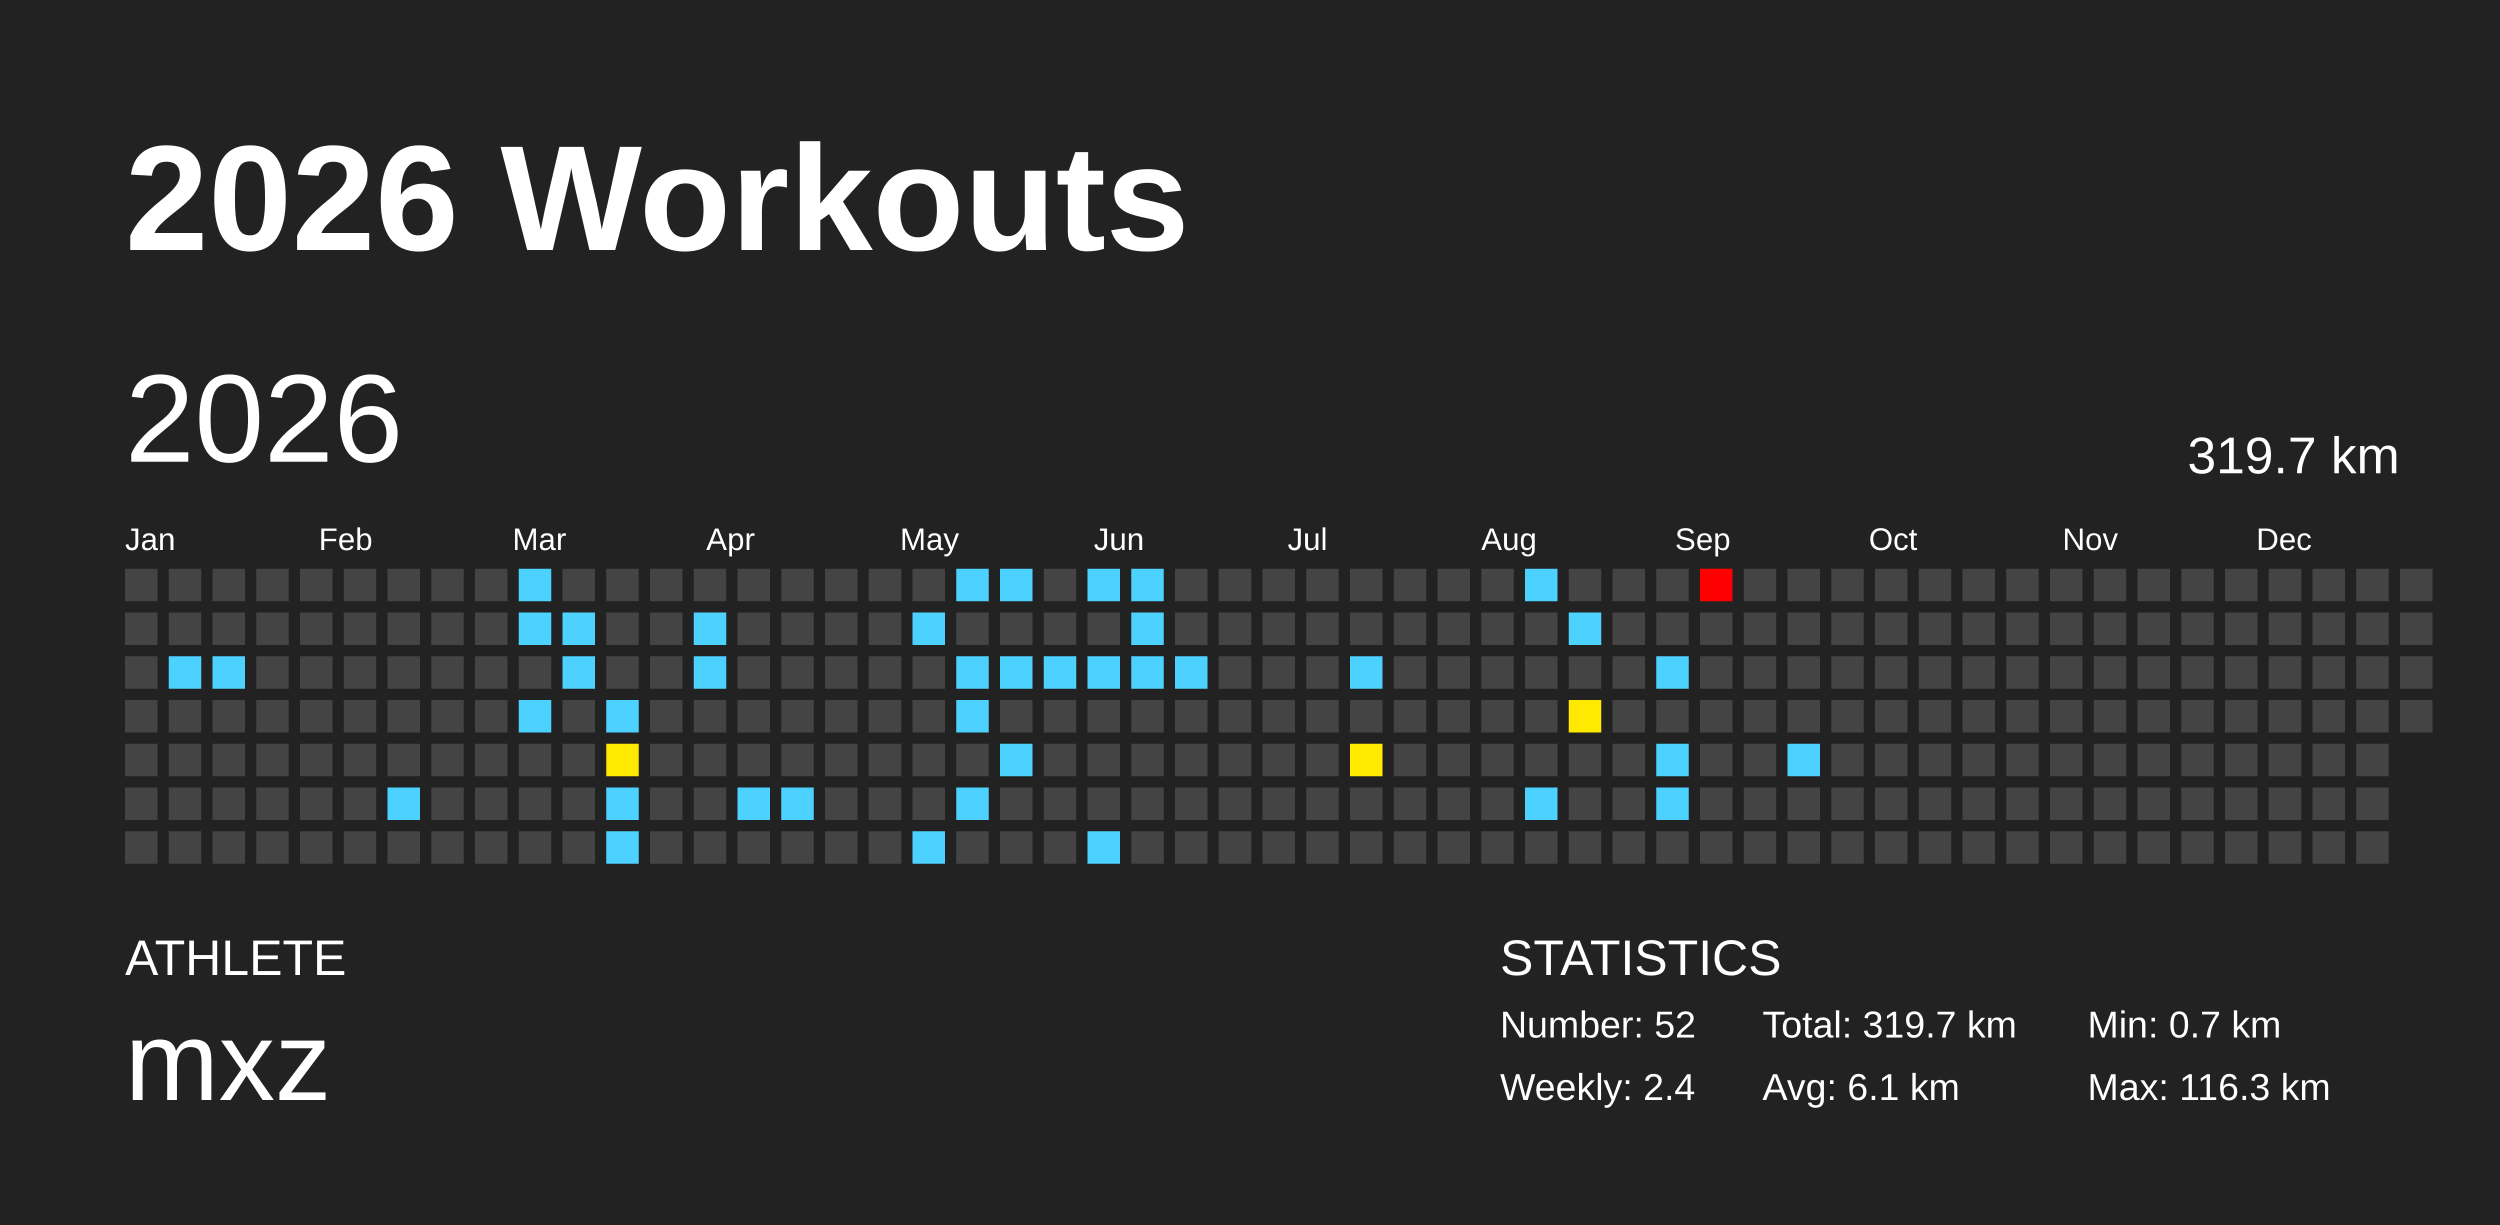
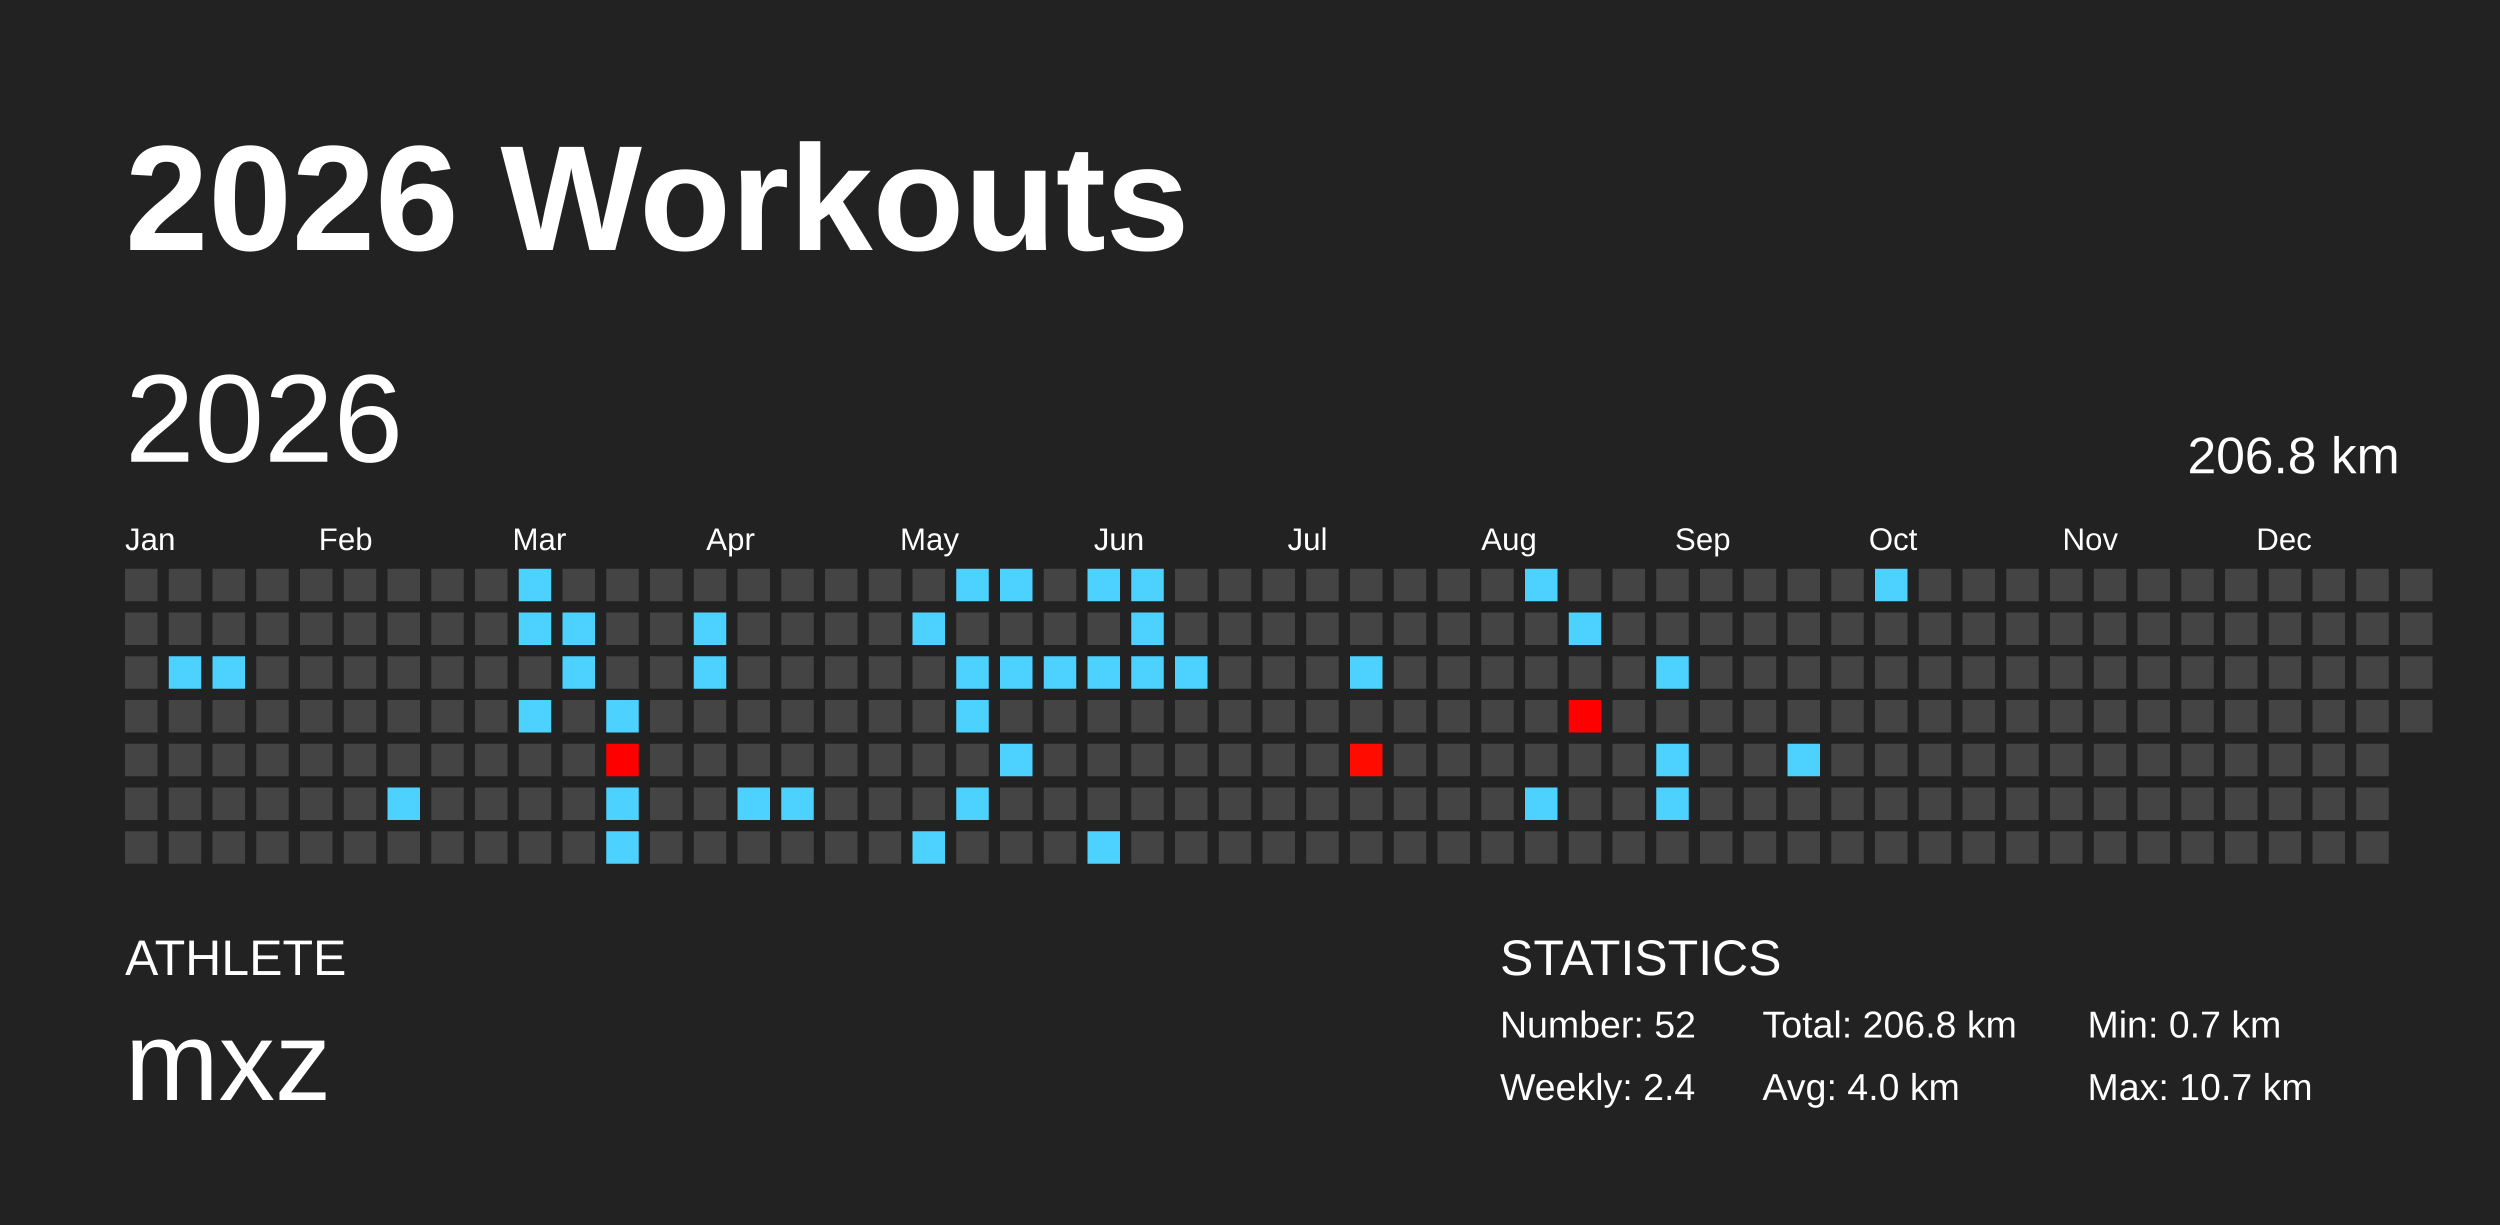
<svg xmlns="http://www.w3.org/2000/svg" baseProfile="full" height="98mm" version="1.1" viewBox="0,0,200,98" width="200mm">
  <defs />
  <rect fill="#222222" height="98" width="200" x="0" y="0" />
  <text fill="#FFFFFF" style="font-size:12px; font-family:Arial; font-weight:bold;" x="10" y="20">2026 Workouts</text>
  <text fill="#FFFFFF" style="font-size:4px; font-family:Arial" x="10" y="78">ATHLETE</text>
  <text fill="#FFFFFF" style="font-size:9px; font-family:Arial" x="10" y="88">mxz</text>
  <text fill="#FFFFFF" style="font-size:4px; font-family:Arial" x="120" y="78">STATISTICS</text>
  <text fill="#FFFFFF" style="font-size:3px; font-family:Arial" x="120" y="83">Number: 52</text>
  <text fill="#FFFFFF" style="font-size:3px; font-family:Arial" x="120" y="88">Weekly: 2.4</text>
-   <text fill="#FFFFFF" style="font-size:3px; font-family:Arial" x="141" y="83">Total: 319.7 km</text>
-   <text fill="#FFFFFF" style="font-size:3px; font-family:Arial" x="141" y="88">Avg: 6.1 km</text>
+   <text fill="#FFFFFF" style="font-size:3px; font-family:Arial" x="141" y="83">Total: 206.8 km</text>
+   <text fill="#FFFFFF" style="font-size:3px; font-family:Arial" x="141" y="88">Avg: 4.0 km</text>
  <text fill="#FFFFFF" style="font-size:3px; font-family:Arial" x="167" y="83">Min: 0.7 km</text>
-   <text fill="#FFFFFF" style="font-size:3px; font-family:Arial" x="167" y="88">Max: 116.3 km</text>
+   <text fill="#FFFFFF" style="font-size:3px; font-family:Arial" x="167" y="88">Max: 10.7 km</text>
  <text dominant-baseline="hanging" fill="#FFFFFF" style="font-size:10.0px; font-family:Arial;" x="10" y="30">2026</text>
-   <text dominant-baseline="hanging" fill="#FFFFFF" style="font-size:4.125px; font-family:Arial;" x="175" y="35">319.7 km</text>
+   <text dominant-baseline="hanging" fill="#FFFFFF" style="font-size:4.125px; font-family:Arial;" x="175" y="35">206.8 km</text>
  <text fill="#FFFFFF" style="font-size:2.5px; font-family:Arial" x="10.0" y="44">Jan</text>
  <text fill="#FFFFFF" style="font-size:2.5px; font-family:Arial" x="25.5" y="44">Feb</text>
  <text fill="#FFFFFF" style="font-size:2.5px; font-family:Arial" x="41.0" y="44">Mar</text>
  <text fill="#FFFFFF" style="font-size:2.5px; font-family:Arial" x="56.5" y="44">Apr</text>
  <text fill="#FFFFFF" style="font-size:2.5px; font-family:Arial" x="72.0" y="44">May</text>
  <text fill="#FFFFFF" style="font-size:2.5px; font-family:Arial" x="87.5" y="44">Jun</text>
  <text fill="#FFFFFF" style="font-size:2.5px; font-family:Arial" x="103.0" y="44">Jul</text>
  <text fill="#FFFFFF" style="font-size:2.5px; font-family:Arial" x="118.5" y="44">Aug</text>
  <text fill="#FFFFFF" style="font-size:2.5px; font-family:Arial" x="134.0" y="44">Sep</text>
  <text fill="#FFFFFF" style="font-size:2.5px; font-family:Arial" x="149.5" y="44">Oct</text>
  <text fill="#FFFFFF" style="font-size:2.5px; font-family:Arial" x="165.0" y="44">Nov</text>
  <text fill="#FFFFFF" style="font-size:2.5px; font-family:Arial" x="180.5" y="44">Dec</text>
  <rect fill="#444444" height="2.6" width="2.6" x="10.0" y="45.5" />
  <rect fill="#444444" height="2.6" width="2.6" x="10.0" y="49.0" />
  <rect fill="#444444" height="2.6" width="2.6" x="10.0" y="52.5" />
  <rect fill="#444444" height="2.6" width="2.6" x="10.0" y="56.0" />
  <rect fill="#444444" height="2.6" width="2.6" x="10.0" y="59.5" />
  <rect fill="#444444" height="2.6" width="2.6" x="10.0" y="63.0" />
  <rect fill="#444444" height="2.6" width="2.6" x="10.0" y="66.5" />
  <rect fill="#444444" height="2.6" width="2.6" x="13.5" y="45.5" />
  <rect fill="#444444" height="2.6" width="2.6" x="13.5" y="49.0" />
  <rect fill="#4dd2ff" height="2.6" width="2.6" x="13.5" y="52.5" />
  <rect fill="#444444" height="2.6" width="2.6" x="13.5" y="56.0" />
  <rect fill="#444444" height="2.6" width="2.6" x="13.5" y="59.5" />
  <rect fill="#444444" height="2.6" width="2.6" x="13.5" y="63.0" />
  <rect fill="#444444" height="2.6" width="2.6" x="13.5" y="66.5" />
  <rect fill="#444444" height="2.6" width="2.6" x="17.0" y="45.5" />
  <rect fill="#444444" height="2.6" width="2.6" x="17.0" y="49.0" />
  <rect fill="#4dd2ff" height="2.6" width="2.6" x="17.0" y="52.5" />
  <rect fill="#444444" height="2.6" width="2.6" x="17.0" y="56.0" />
  <rect fill="#444444" height="2.6" width="2.6" x="17.0" y="59.5" />
  <rect fill="#444444" height="2.6" width="2.6" x="17.0" y="63.0" />
  <rect fill="#444444" height="2.6" width="2.6" x="17.0" y="66.5" />
  <rect fill="#444444" height="2.6" width="2.6" x="20.5" y="45.5" />
  <rect fill="#444444" height="2.6" width="2.6" x="20.5" y="49.0" />
  <rect fill="#444444" height="2.6" width="2.6" x="20.5" y="52.5" />
  <rect fill="#444444" height="2.6" width="2.6" x="20.5" y="56.0" />
  <rect fill="#444444" height="2.6" width="2.6" x="20.5" y="59.5" />
  <rect fill="#444444" height="2.6" width="2.6" x="20.5" y="63.0" />
  <rect fill="#444444" height="2.6" width="2.6" x="20.5" y="66.5" />
  <rect fill="#444444" height="2.6" width="2.6" x="24.0" y="45.5" />
  <rect fill="#444444" height="2.6" width="2.6" x="24.0" y="49.0" />
  <rect fill="#444444" height="2.6" width="2.6" x="24.0" y="52.5" />
  <rect fill="#444444" height="2.6" width="2.6" x="24.0" y="56.0" />
  <rect fill="#444444" height="2.6" width="2.6" x="24.0" y="59.5" />
  <rect fill="#444444" height="2.6" width="2.6" x="24.0" y="63.0" />
  <rect fill="#444444" height="2.6" width="2.6" x="24.0" y="66.5" />
  <rect fill="#444444" height="2.6" width="2.6" x="27.5" y="45.5" />
  <rect fill="#444444" height="2.6" width="2.6" x="27.5" y="49.0" />
  <rect fill="#444444" height="2.6" width="2.6" x="27.5" y="52.5" />
  <rect fill="#444444" height="2.6" width="2.6" x="27.5" y="56.0" />
  <rect fill="#444444" height="2.6" width="2.6" x="27.5" y="59.5" />
  <rect fill="#444444" height="2.6" width="2.6" x="27.5" y="63.0" />
  <rect fill="#444444" height="2.6" width="2.6" x="27.5" y="66.5" />
  <rect fill="#444444" height="2.6" width="2.6" x="31.0" y="45.5" />
  <rect fill="#444444" height="2.6" width="2.6" x="31.0" y="49.0" />
  <rect fill="#444444" height="2.6" width="2.6" x="31.0" y="52.5" />
  <rect fill="#444444" height="2.6" width="2.6" x="31.0" y="56.0" />
  <rect fill="#444444" height="2.6" width="2.6" x="31.0" y="59.5" />
  <rect fill="#4dd2ff" height="2.6" width="2.6" x="31.0" y="63.0" />
  <rect fill="#444444" height="2.6" width="2.6" x="31.0" y="66.5" />
  <rect fill="#444444" height="2.6" width="2.6" x="34.5" y="45.5" />
  <rect fill="#444444" height="2.6" width="2.6" x="34.5" y="49.0" />
  <rect fill="#444444" height="2.6" width="2.6" x="34.5" y="52.5" />
  <rect fill="#444444" height="2.6" width="2.6" x="34.5" y="56.0" />
  <rect fill="#444444" height="2.6" width="2.6" x="34.5" y="59.5" />
  <rect fill="#444444" height="2.6" width="2.6" x="34.5" y="63.0" />
  <rect fill="#444444" height="2.6" width="2.6" x="34.5" y="66.5" />
  <rect fill="#444444" height="2.6" width="2.6" x="38.0" y="45.5" />
  <rect fill="#444444" height="2.6" width="2.6" x="38.0" y="49.0" />
  <rect fill="#444444" height="2.6" width="2.6" x="38.0" y="52.5" />
  <rect fill="#444444" height="2.6" width="2.6" x="38.0" y="56.0" />
  <rect fill="#444444" height="2.6" width="2.6" x="38.0" y="59.5" />
  <rect fill="#444444" height="2.6" width="2.6" x="38.0" y="63.0" />
  <rect fill="#444444" height="2.6" width="2.6" x="38.0" y="66.5" />
  <rect fill="#4dd2ff" height="2.6" width="2.6" x="41.5" y="45.5" />
  <rect fill="#4dd2ff" height="2.6" width="2.6" x="41.5" y="49.0" />
  <rect fill="#444444" height="2.6" width="2.6" x="41.5" y="52.5" />
  <rect fill="#4dd2ff" height="2.6" width="2.6" x="41.5" y="56.0" />
  <rect fill="#444444" height="2.6" width="2.6" x="41.5" y="59.5" />
  <rect fill="#444444" height="2.6" width="2.6" x="41.5" y="63.0" />
  <rect fill="#444444" height="2.6" width="2.6" x="41.5" y="66.5" />
  <rect fill="#444444" height="2.6" width="2.6" x="45.0" y="45.5" />
  <rect fill="#4dd2ff" height="2.6" width="2.6" x="45.0" y="49.0" />
  <rect fill="#4dd2ff" height="2.6" width="2.6" x="45.0" y="52.5" />
  <rect fill="#444444" height="2.6" width="2.6" x="45.0" y="56.0" />
  <rect fill="#444444" height="2.6" width="2.6" x="45.0" y="59.5" />
  <rect fill="#444444" height="2.6" width="2.6" x="45.0" y="63.0" />
  <rect fill="#444444" height="2.6" width="2.6" x="45.0" y="66.5" />
  <rect fill="#444444" height="2.6" width="2.6" x="48.5" y="45.5" />
  <rect fill="#444444" height="2.6" width="2.6" x="48.5" y="49.0" />
  <rect fill="#444444" height="2.6" width="2.6" x="48.5" y="52.5" />
  <rect fill="#4dd2ff" height="2.6" width="2.6" x="48.5" y="56.0" />
-   <rect fill="#ffe900" height="2.6" width="2.6" x="48.5" y="59.5" />
+   <rect fill="#ff0000" height="2.6" width="2.6" x="48.5" y="59.5" />
  <rect fill="#4dd2ff" height="2.6" width="2.6" x="48.5" y="63.0" />
  <rect fill="#4dd2ff" height="2.6" width="2.6" x="48.5" y="66.5" />
  <rect fill="#444444" height="2.6" width="2.6" x="52.0" y="45.5" />
  <rect fill="#444444" height="2.6" width="2.6" x="52.0" y="49.0" />
  <rect fill="#444444" height="2.6" width="2.6" x="52.0" y="52.5" />
  <rect fill="#444444" height="2.6" width="2.6" x="52.0" y="56.0" />
  <rect fill="#444444" height="2.6" width="2.6" x="52.0" y="59.5" />
  <rect fill="#444444" height="2.6" width="2.6" x="52.0" y="63.0" />
  <rect fill="#444444" height="2.6" width="2.6" x="52.0" y="66.5" />
  <rect fill="#444444" height="2.6" width="2.6" x="55.5" y="45.5" />
  <rect fill="#4dd2ff" height="2.6" width="2.6" x="55.5" y="49.0" />
  <rect fill="#4dd2ff" height="2.6" width="2.6" x="55.5" y="52.5" />
  <rect fill="#444444" height="2.6" width="2.6" x="55.5" y="56.0" />
  <rect fill="#444444" height="2.6" width="2.6" x="55.5" y="59.5" />
  <rect fill="#444444" height="2.6" width="2.6" x="55.5" y="63.0" />
  <rect fill="#444444" height="2.6" width="2.6" x="55.5" y="66.5" />
  <rect fill="#444444" height="2.6" width="2.6" x="59.0" y="45.5" />
  <rect fill="#444444" height="2.6" width="2.6" x="59.0" y="49.0" />
  <rect fill="#444444" height="2.6" width="2.6" x="59.0" y="52.5" />
  <rect fill="#444444" height="2.6" width="2.6" x="59.0" y="56.0" />
  <rect fill="#444444" height="2.6" width="2.6" x="59.0" y="59.5" />
  <rect fill="#4dd2ff" height="2.6" width="2.6" x="59.0" y="63.0" />
  <rect fill="#444444" height="2.6" width="2.6" x="59.0" y="66.5" />
  <rect fill="#444444" height="2.6" width="2.6" x="62.5" y="45.5" />
  <rect fill="#444444" height="2.6" width="2.6" x="62.5" y="49.0" />
  <rect fill="#444444" height="2.6" width="2.6" x="62.5" y="52.5" />
  <rect fill="#444444" height="2.6" width="2.6" x="62.5" y="56.0" />
  <rect fill="#444444" height="2.6" width="2.6" x="62.5" y="59.5" />
  <rect fill="#4dd2ff" height="2.6" width="2.6" x="62.5" y="63.0" />
  <rect fill="#444444" height="2.6" width="2.6" x="62.5" y="66.5" />
  <rect fill="#444444" height="2.6" width="2.6" x="66.0" y="45.5" />
  <rect fill="#444444" height="2.6" width="2.6" x="66.0" y="49.0" />
  <rect fill="#444444" height="2.6" width="2.6" x="66.0" y="52.5" />
  <rect fill="#444444" height="2.6" width="2.6" x="66.0" y="56.0" />
  <rect fill="#444444" height="2.6" width="2.6" x="66.0" y="59.5" />
  <rect fill="#444444" height="2.6" width="2.6" x="66.0" y="63.0" />
  <rect fill="#444444" height="2.6" width="2.6" x="66.0" y="66.5" />
  <rect fill="#444444" height="2.6" width="2.6" x="69.5" y="45.5" />
  <rect fill="#444444" height="2.6" width="2.6" x="69.5" y="49.0" />
  <rect fill="#444444" height="2.6" width="2.6" x="69.5" y="52.5" />
  <rect fill="#444444" height="2.6" width="2.6" x="69.5" y="56.0" />
  <rect fill="#444444" height="2.6" width="2.6" x="69.5" y="59.5" />
  <rect fill="#444444" height="2.6" width="2.6" x="69.5" y="63.0" />
  <rect fill="#444444" height="2.6" width="2.6" x="69.5" y="66.5" />
  <rect fill="#444444" height="2.6" width="2.6" x="73.0" y="45.5" />
  <rect fill="#4dd2ff" height="2.6" width="2.6" x="73.0" y="49.0" />
  <rect fill="#444444" height="2.6" width="2.6" x="73.0" y="52.5" />
  <rect fill="#444444" height="2.6" width="2.6" x="73.0" y="56.0" />
  <rect fill="#444444" height="2.6" width="2.6" x="73.0" y="59.5" />
  <rect fill="#444444" height="2.6" width="2.6" x="73.0" y="63.0" />
  <rect fill="#4dd2ff" height="2.6" width="2.6" x="73.0" y="66.5" />
  <rect fill="#4dd2ff" height="2.6" width="2.6" x="76.5" y="45.5" />
  <rect fill="#444444" height="2.6" width="2.6" x="76.5" y="49.0" />
  <rect fill="#4dd2ff" height="2.6" width="2.6" x="76.5" y="52.5" />
  <rect fill="#4dd2ff" height="2.6" width="2.6" x="76.5" y="56.0" />
  <rect fill="#444444" height="2.6" width="2.6" x="76.5" y="59.5" />
  <rect fill="#4dd2ff" height="2.6" width="2.6" x="76.5" y="63.0" />
  <rect fill="#444444" height="2.6" width="2.6" x="76.5" y="66.5" />
  <rect fill="#4dd2ff" height="2.6" width="2.6" x="80.0" y="45.5" />
  <rect fill="#444444" height="2.6" width="2.6" x="80.0" y="49.0" />
  <rect fill="#4dd2ff" height="2.6" width="2.6" x="80.0" y="52.5" />
  <rect fill="#444444" height="2.6" width="2.6" x="80.0" y="56.0" />
  <rect fill="#4dd2ff" height="2.6" width="2.6" x="80.0" y="59.5" />
  <rect fill="#444444" height="2.6" width="2.6" x="80.0" y="63.0" />
  <rect fill="#444444" height="2.6" width="2.6" x="80.0" y="66.5" />
  <rect fill="#444444" height="2.6" width="2.6" x="83.5" y="45.5" />
  <rect fill="#444444" height="2.6" width="2.6" x="83.5" y="49.0" />
  <rect fill="#4dd2ff" height="2.6" width="2.6" x="83.5" y="52.5" />
  <rect fill="#444444" height="2.6" width="2.6" x="83.5" y="56.0" />
  <rect fill="#444444" height="2.6" width="2.6" x="83.5" y="59.5" />
  <rect fill="#444444" height="2.6" width="2.6" x="83.5" y="63.0" />
  <rect fill="#444444" height="2.6" width="2.6" x="83.5" y="66.5" />
  <rect fill="#4dd2ff" height="2.6" width="2.6" x="87.0" y="45.5" />
  <rect fill="#444444" height="2.6" width="2.6" x="87.0" y="49.0" />
  <rect fill="#4dd2ff" height="2.6" width="2.6" x="87.0" y="52.5" />
  <rect fill="#444444" height="2.6" width="2.6" x="87.0" y="56.0" />
  <rect fill="#444444" height="2.6" width="2.6" x="87.0" y="59.5" />
  <rect fill="#444444" height="2.6" width="2.6" x="87.0" y="63.0" />
  <rect fill="#4dd2ff" height="2.6" width="2.6" x="87.0" y="66.5" />
  <rect fill="#4dd2ff" height="2.6" width="2.6" x="90.5" y="45.5" />
  <rect fill="#4dd2ff" height="2.6" width="2.6" x="90.5" y="49.0" />
  <rect fill="#4dd2ff" height="2.6" width="2.6" x="90.5" y="52.5" />
  <rect fill="#444444" height="2.6" width="2.6" x="90.5" y="56.0" />
  <rect fill="#444444" height="2.6" width="2.6" x="90.5" y="59.5" />
  <rect fill="#444444" height="2.6" width="2.6" x="90.5" y="63.0" />
  <rect fill="#444444" height="2.6" width="2.6" x="90.5" y="66.5" />
  <rect fill="#444444" height="2.6" width="2.6" x="94.0" y="45.5" />
  <rect fill="#444444" height="2.6" width="2.6" x="94.0" y="49.0" />
  <rect fill="#4dd2ff" height="2.6" width="2.6" x="94.0" y="52.5" />
  <rect fill="#444444" height="2.6" width="2.6" x="94.0" y="56.0" />
  <rect fill="#444444" height="2.6" width="2.6" x="94.0" y="59.5" />
  <rect fill="#444444" height="2.6" width="2.6" x="94.0" y="63.0" />
  <rect fill="#444444" height="2.6" width="2.6" x="94.0" y="66.5" />
  <rect fill="#444444" height="2.6" width="2.6" x="97.5" y="45.5" />
  <rect fill="#444444" height="2.6" width="2.6" x="97.5" y="49.0" />
  <rect fill="#444444" height="2.6" width="2.6" x="97.5" y="52.5" />
  <rect fill="#444444" height="2.6" width="2.6" x="97.5" y="56.0" />
  <rect fill="#444444" height="2.6" width="2.6" x="97.5" y="59.5" />
  <rect fill="#444444" height="2.6" width="2.6" x="97.5" y="63.0" />
  <rect fill="#444444" height="2.6" width="2.6" x="97.5" y="66.5" />
  <rect fill="#444444" height="2.6" width="2.6" x="101.0" y="45.5" />
  <rect fill="#444444" height="2.6" width="2.6" x="101.0" y="49.0" />
  <rect fill="#444444" height="2.6" width="2.6" x="101.0" y="52.5" />
  <rect fill="#444444" height="2.6" width="2.6" x="101.0" y="56.0" />
  <rect fill="#444444" height="2.6" width="2.6" x="101.0" y="59.5" />
  <rect fill="#444444" height="2.6" width="2.6" x="101.0" y="63.0" />
  <rect fill="#444444" height="2.6" width="2.6" x="101.0" y="66.5" />
  <rect fill="#444444" height="2.6" width="2.6" x="104.5" y="45.5" />
  <rect fill="#444444" height="2.6" width="2.6" x="104.5" y="49.0" />
  <rect fill="#444444" height="2.6" width="2.6" x="104.5" y="52.5" />
  <rect fill="#444444" height="2.6" width="2.6" x="104.5" y="56.0" />
  <rect fill="#444444" height="2.6" width="2.6" x="104.5" y="59.5" />
  <rect fill="#444444" height="2.6" width="2.6" x="104.5" y="63.0" />
  <rect fill="#444444" height="2.6" width="2.6" x="104.5" y="66.5" />
  <rect fill="#444444" height="2.6" width="2.6" x="108.0" y="45.5" />
  <rect fill="#444444" height="2.6" width="2.6" x="108.0" y="49.0" />
  <rect fill="#4dd2ff" height="2.6" width="2.6" x="108.0" y="52.5" />
  <rect fill="#444444" height="2.6" width="2.6" x="108.0" y="56.0" />
-   <rect fill="#ffea00" height="2.6" width="2.6" x="108.0" y="59.5" />
+   <rect fill="#ff0b00" height="2.6" width="2.6" x="108.0" y="59.5" />
  <rect fill="#444444" height="2.6" width="2.6" x="108.0" y="63.0" />
  <rect fill="#444444" height="2.6" width="2.6" x="108.0" y="66.5" />
  <rect fill="#444444" height="2.6" width="2.6" x="111.5" y="45.5" />
  <rect fill="#444444" height="2.6" width="2.6" x="111.5" y="49.0" />
  <rect fill="#444444" height="2.6" width="2.6" x="111.5" y="52.5" />
  <rect fill="#444444" height="2.6" width="2.6" x="111.5" y="56.0" />
  <rect fill="#444444" height="2.6" width="2.6" x="111.5" y="59.5" />
  <rect fill="#444444" height="2.6" width="2.6" x="111.5" y="63.0" />
  <rect fill="#444444" height="2.6" width="2.6" x="111.5" y="66.5" />
  <rect fill="#444444" height="2.6" width="2.6" x="115.0" y="45.5" />
  <rect fill="#444444" height="2.6" width="2.6" x="115.0" y="49.0" />
  <rect fill="#444444" height="2.6" width="2.6" x="115.0" y="52.5" />
  <rect fill="#444444" height="2.6" width="2.6" x="115.0" y="56.0" />
  <rect fill="#444444" height="2.6" width="2.6" x="115.0" y="59.5" />
  <rect fill="#444444" height="2.6" width="2.6" x="115.0" y="63.0" />
  <rect fill="#444444" height="2.6" width="2.6" x="115.0" y="66.5" />
  <rect fill="#444444" height="2.6" width="2.6" x="118.5" y="45.5" />
  <rect fill="#444444" height="2.6" width="2.6" x="118.5" y="49.0" />
  <rect fill="#444444" height="2.6" width="2.6" x="118.5" y="52.5" />
  <rect fill="#444444" height="2.6" width="2.6" x="118.5" y="56.0" />
  <rect fill="#444444" height="2.6" width="2.6" x="118.5" y="59.5" />
  <rect fill="#444444" height="2.6" width="2.6" x="118.5" y="63.0" />
  <rect fill="#444444" height="2.6" width="2.6" x="118.5" y="66.5" />
  <rect fill="#4dd2ff" height="2.6" width="2.6" x="122.0" y="45.5" />
  <rect fill="#444444" height="2.6" width="2.6" x="122.0" y="49.0" />
  <rect fill="#444444" height="2.6" width="2.6" x="122.0" y="52.5" />
  <rect fill="#444444" height="2.6" width="2.6" x="122.0" y="56.0" />
  <rect fill="#444444" height="2.6" width="2.6" x="122.0" y="59.5" />
  <rect fill="#4dd2ff" height="2.6" width="2.6" x="122.0" y="63.0" />
  <rect fill="#444444" height="2.6" width="2.6" x="122.0" y="66.5" />
  <rect fill="#444444" height="2.6" width="2.6" x="125.5" y="45.5" />
  <rect fill="#4dd2ff" height="2.6" width="2.6" x="125.5" y="49.0" />
  <rect fill="#444444" height="2.6" width="2.6" x="125.5" y="52.5" />
-   <rect fill="#ffe900" height="2.6" width="2.6" x="125.5" y="56.0" />
+   <rect fill="#ff0000" height="2.6" width="2.6" x="125.5" y="56.0" />
  <rect fill="#444444" height="2.6" width="2.6" x="125.5" y="59.5" />
  <rect fill="#444444" height="2.6" width="2.6" x="125.5" y="63.0" />
  <rect fill="#444444" height="2.6" width="2.6" x="125.5" y="66.5" />
  <rect fill="#444444" height="2.6" width="2.6" x="129.0" y="45.5" />
  <rect fill="#444444" height="2.6" width="2.6" x="129.0" y="49.0" />
  <rect fill="#444444" height="2.6" width="2.6" x="129.0" y="52.5" />
  <rect fill="#444444" height="2.6" width="2.6" x="129.0" y="56.0" />
  <rect fill="#444444" height="2.6" width="2.6" x="129.0" y="59.5" />
  <rect fill="#444444" height="2.6" width="2.6" x="129.0" y="63.0" />
  <rect fill="#444444" height="2.6" width="2.6" x="129.0" y="66.5" />
  <rect fill="#444444" height="2.6" width="2.6" x="132.5" y="45.5" />
  <rect fill="#444444" height="2.6" width="2.6" x="132.5" y="49.0" />
  <rect fill="#4dd2ff" height="2.6" width="2.6" x="132.5" y="52.5" />
  <rect fill="#444444" height="2.6" width="2.6" x="132.5" y="56.0" />
  <rect fill="#4dd2ff" height="2.6" width="2.6" x="132.5" y="59.5" />
  <rect fill="#4dd2ff" height="2.6" width="2.6" x="132.5" y="63.0" />
  <rect fill="#444444" height="2.6" width="2.6" x="132.5" y="66.5" />
-   <rect fill="red" height="2.6" width="2.6" x="136.0" y="45.5" />
+   <rect fill="#444444" height="2.6" width="2.6" x="136.0" y="45.5" />
  <rect fill="#444444" height="2.6" width="2.6" x="136.0" y="49.0" />
  <rect fill="#444444" height="2.6" width="2.6" x="136.0" y="52.5" />
  <rect fill="#444444" height="2.6" width="2.6" x="136.0" y="56.0" />
  <rect fill="#444444" height="2.6" width="2.6" x="136.0" y="59.5" />
  <rect fill="#444444" height="2.6" width="2.6" x="136.0" y="63.0" />
  <rect fill="#444444" height="2.6" width="2.6" x="136.0" y="66.5" />
  <rect fill="#444444" height="2.6" width="2.6" x="139.5" y="45.5" />
  <rect fill="#444444" height="2.6" width="2.6" x="139.5" y="49.0" />
  <rect fill="#444444" height="2.6" width="2.6" x="139.5" y="52.5" />
  <rect fill="#444444" height="2.6" width="2.6" x="139.5" y="56.0" />
  <rect fill="#444444" height="2.6" width="2.6" x="139.5" y="59.5" />
  <rect fill="#444444" height="2.6" width="2.6" x="139.5" y="63.0" />
  <rect fill="#444444" height="2.6" width="2.6" x="139.5" y="66.5" />
  <rect fill="#444444" height="2.6" width="2.6" x="143.0" y="45.5" />
  <rect fill="#444444" height="2.6" width="2.6" x="143.0" y="49.0" />
  <rect fill="#444444" height="2.6" width="2.6" x="143.0" y="52.5" />
  <rect fill="#444444" height="2.6" width="2.6" x="143.0" y="56.0" />
  <rect fill="#4dd2ff" height="2.6" width="2.6" x="143.0" y="59.5" />
  <rect fill="#444444" height="2.6" width="2.6" x="143.0" y="63.0" />
  <rect fill="#444444" height="2.6" width="2.6" x="143.0" y="66.5" />
  <rect fill="#444444" height="2.6" width="2.6" x="146.5" y="45.5" />
  <rect fill="#444444" height="2.6" width="2.6" x="146.5" y="49.0" />
  <rect fill="#444444" height="2.6" width="2.6" x="146.5" y="52.5" />
  <rect fill="#444444" height="2.6" width="2.6" x="146.5" y="56.0" />
  <rect fill="#444444" height="2.6" width="2.6" x="146.5" y="59.5" />
  <rect fill="#444444" height="2.6" width="2.6" x="146.5" y="63.0" />
  <rect fill="#444444" height="2.6" width="2.6" x="146.5" y="66.5" />
-   <rect fill="#444444" height="2.6" width="2.6" x="150.0" y="45.5" />
+   <rect fill="#4dd2ff" height="2.6" width="2.6" x="150.0" y="45.5" />
  <rect fill="#444444" height="2.6" width="2.6" x="150.0" y="49.0" />
  <rect fill="#444444" height="2.6" width="2.6" x="150.0" y="52.5" />
  <rect fill="#444444" height="2.6" width="2.6" x="150.0" y="56.0" />
  <rect fill="#444444" height="2.6" width="2.6" x="150.0" y="59.5" />
  <rect fill="#444444" height="2.6" width="2.6" x="150.0" y="63.0" />
  <rect fill="#444444" height="2.6" width="2.6" x="150.0" y="66.5" />
  <rect fill="#444444" height="2.6" width="2.6" x="153.5" y="45.5" />
  <rect fill="#444444" height="2.6" width="2.6" x="153.5" y="49.0" />
  <rect fill="#444444" height="2.6" width="2.6" x="153.5" y="52.5" />
  <rect fill="#444444" height="2.6" width="2.6" x="153.5" y="56.0" />
  <rect fill="#444444" height="2.6" width="2.6" x="153.5" y="59.5" />
  <rect fill="#444444" height="2.6" width="2.6" x="153.5" y="63.0" />
  <rect fill="#444444" height="2.6" width="2.6" x="153.5" y="66.5" />
  <rect fill="#444444" height="2.6" width="2.6" x="157.0" y="45.5" />
  <rect fill="#444444" height="2.6" width="2.6" x="157.0" y="49.0" />
  <rect fill="#444444" height="2.6" width="2.6" x="157.0" y="52.5" />
  <rect fill="#444444" height="2.6" width="2.6" x="157.0" y="56.0" />
  <rect fill="#444444" height="2.6" width="2.6" x="157.0" y="59.5" />
  <rect fill="#444444" height="2.6" width="2.6" x="157.0" y="63.0" />
  <rect fill="#444444" height="2.6" width="2.6" x="157.0" y="66.5" />
  <rect fill="#444444" height="2.6" width="2.6" x="160.5" y="45.5" />
  <rect fill="#444444" height="2.6" width="2.6" x="160.5" y="49.0" />
  <rect fill="#444444" height="2.6" width="2.6" x="160.5" y="52.5" />
  <rect fill="#444444" height="2.6" width="2.6" x="160.5" y="56.0" />
  <rect fill="#444444" height="2.6" width="2.6" x="160.5" y="59.5" />
  <rect fill="#444444" height="2.6" width="2.6" x="160.5" y="63.0" />
  <rect fill="#444444" height="2.6" width="2.6" x="160.5" y="66.5" />
  <rect fill="#444444" height="2.6" width="2.6" x="164.0" y="45.5" />
  <rect fill="#444444" height="2.6" width="2.6" x="164.0" y="49.0" />
  <rect fill="#444444" height="2.6" width="2.6" x="164.0" y="52.5" />
  <rect fill="#444444" height="2.6" width="2.6" x="164.0" y="56.0" />
  <rect fill="#444444" height="2.6" width="2.6" x="164.0" y="59.5" />
  <rect fill="#444444" height="2.6" width="2.6" x="164.0" y="63.0" />
  <rect fill="#444444" height="2.6" width="2.6" x="164.0" y="66.5" />
  <rect fill="#444444" height="2.6" width="2.6" x="167.5" y="45.5" />
  <rect fill="#444444" height="2.6" width="2.6" x="167.5" y="49.0" />
  <rect fill="#444444" height="2.6" width="2.6" x="167.5" y="52.5" />
  <rect fill="#444444" height="2.6" width="2.6" x="167.5" y="56.0" />
  <rect fill="#444444" height="2.6" width="2.6" x="167.5" y="59.5" />
  <rect fill="#444444" height="2.6" width="2.6" x="167.5" y="63.0" />
  <rect fill="#444444" height="2.6" width="2.6" x="167.5" y="66.5" />
  <rect fill="#444444" height="2.6" width="2.6" x="171.0" y="45.5" />
  <rect fill="#444444" height="2.6" width="2.6" x="171.0" y="49.0" />
  <rect fill="#444444" height="2.6" width="2.6" x="171.0" y="52.5" />
  <rect fill="#444444" height="2.6" width="2.6" x="171.0" y="56.0" />
  <rect fill="#444444" height="2.6" width="2.6" x="171.0" y="59.5" />
  <rect fill="#444444" height="2.6" width="2.6" x="171.0" y="63.0" />
  <rect fill="#444444" height="2.6" width="2.6" x="171.0" y="66.5" />
  <rect fill="#444444" height="2.6" width="2.6" x="174.5" y="45.5" />
  <rect fill="#444444" height="2.6" width="2.6" x="174.5" y="49.0" />
  <rect fill="#444444" height="2.6" width="2.6" x="174.5" y="52.5" />
  <rect fill="#444444" height="2.6" width="2.6" x="174.5" y="56.0" />
  <rect fill="#444444" height="2.6" width="2.6" x="174.5" y="59.5" />
  <rect fill="#444444" height="2.6" width="2.6" x="174.5" y="63.0" />
  <rect fill="#444444" height="2.6" width="2.6" x="174.5" y="66.5" />
  <rect fill="#444444" height="2.6" width="2.6" x="178.0" y="45.5" />
  <rect fill="#444444" height="2.6" width="2.6" x="178.0" y="49.0" />
  <rect fill="#444444" height="2.6" width="2.6" x="178.0" y="52.5" />
  <rect fill="#444444" height="2.6" width="2.6" x="178.0" y="56.0" />
  <rect fill="#444444" height="2.6" width="2.6" x="178.0" y="59.5" />
  <rect fill="#444444" height="2.6" width="2.6" x="178.0" y="63.0" />
  <rect fill="#444444" height="2.6" width="2.6" x="178.0" y="66.5" />
  <rect fill="#444444" height="2.6" width="2.6" x="181.5" y="45.5" />
  <rect fill="#444444" height="2.6" width="2.6" x="181.5" y="49.0" />
  <rect fill="#444444" height="2.6" width="2.6" x="181.5" y="52.5" />
  <rect fill="#444444" height="2.6" width="2.6" x="181.5" y="56.0" />
  <rect fill="#444444" height="2.6" width="2.6" x="181.5" y="59.5" />
  <rect fill="#444444" height="2.6" width="2.6" x="181.5" y="63.0" />
  <rect fill="#444444" height="2.6" width="2.6" x="181.5" y="66.5" />
  <rect fill="#444444" height="2.6" width="2.6" x="185.0" y="45.5" />
  <rect fill="#444444" height="2.6" width="2.6" x="185.0" y="49.0" />
  <rect fill="#444444" height="2.6" width="2.6" x="185.0" y="52.5" />
  <rect fill="#444444" height="2.6" width="2.6" x="185.0" y="56.0" />
  <rect fill="#444444" height="2.6" width="2.6" x="185.0" y="59.5" />
  <rect fill="#444444" height="2.6" width="2.6" x="185.0" y="63.0" />
  <rect fill="#444444" height="2.6" width="2.6" x="185.0" y="66.5" />
  <rect fill="#444444" height="2.6" width="2.6" x="188.5" y="45.5" />
  <rect fill="#444444" height="2.6" width="2.6" x="188.5" y="49.0" />
  <rect fill="#444444" height="2.6" width="2.6" x="188.5" y="52.5" />
  <rect fill="#444444" height="2.6" width="2.6" x="188.5" y="56.0" />
  <rect fill="#444444" height="2.6" width="2.6" x="188.5" y="59.5" />
  <rect fill="#444444" height="2.6" width="2.6" x="188.5" y="63.0" />
  <rect fill="#444444" height="2.6" width="2.6" x="188.5" y="66.5" />
  <rect fill="#444444" height="2.6" width="2.6" x="192.0" y="45.5" />
  <rect fill="#444444" height="2.6" width="2.6" x="192.0" y="49.0" />
  <rect fill="#444444" height="2.6" width="2.6" x="192.0" y="52.5" />
  <rect fill="#444444" height="2.6" width="2.6" x="192.0" y="56.0" />
</svg>
